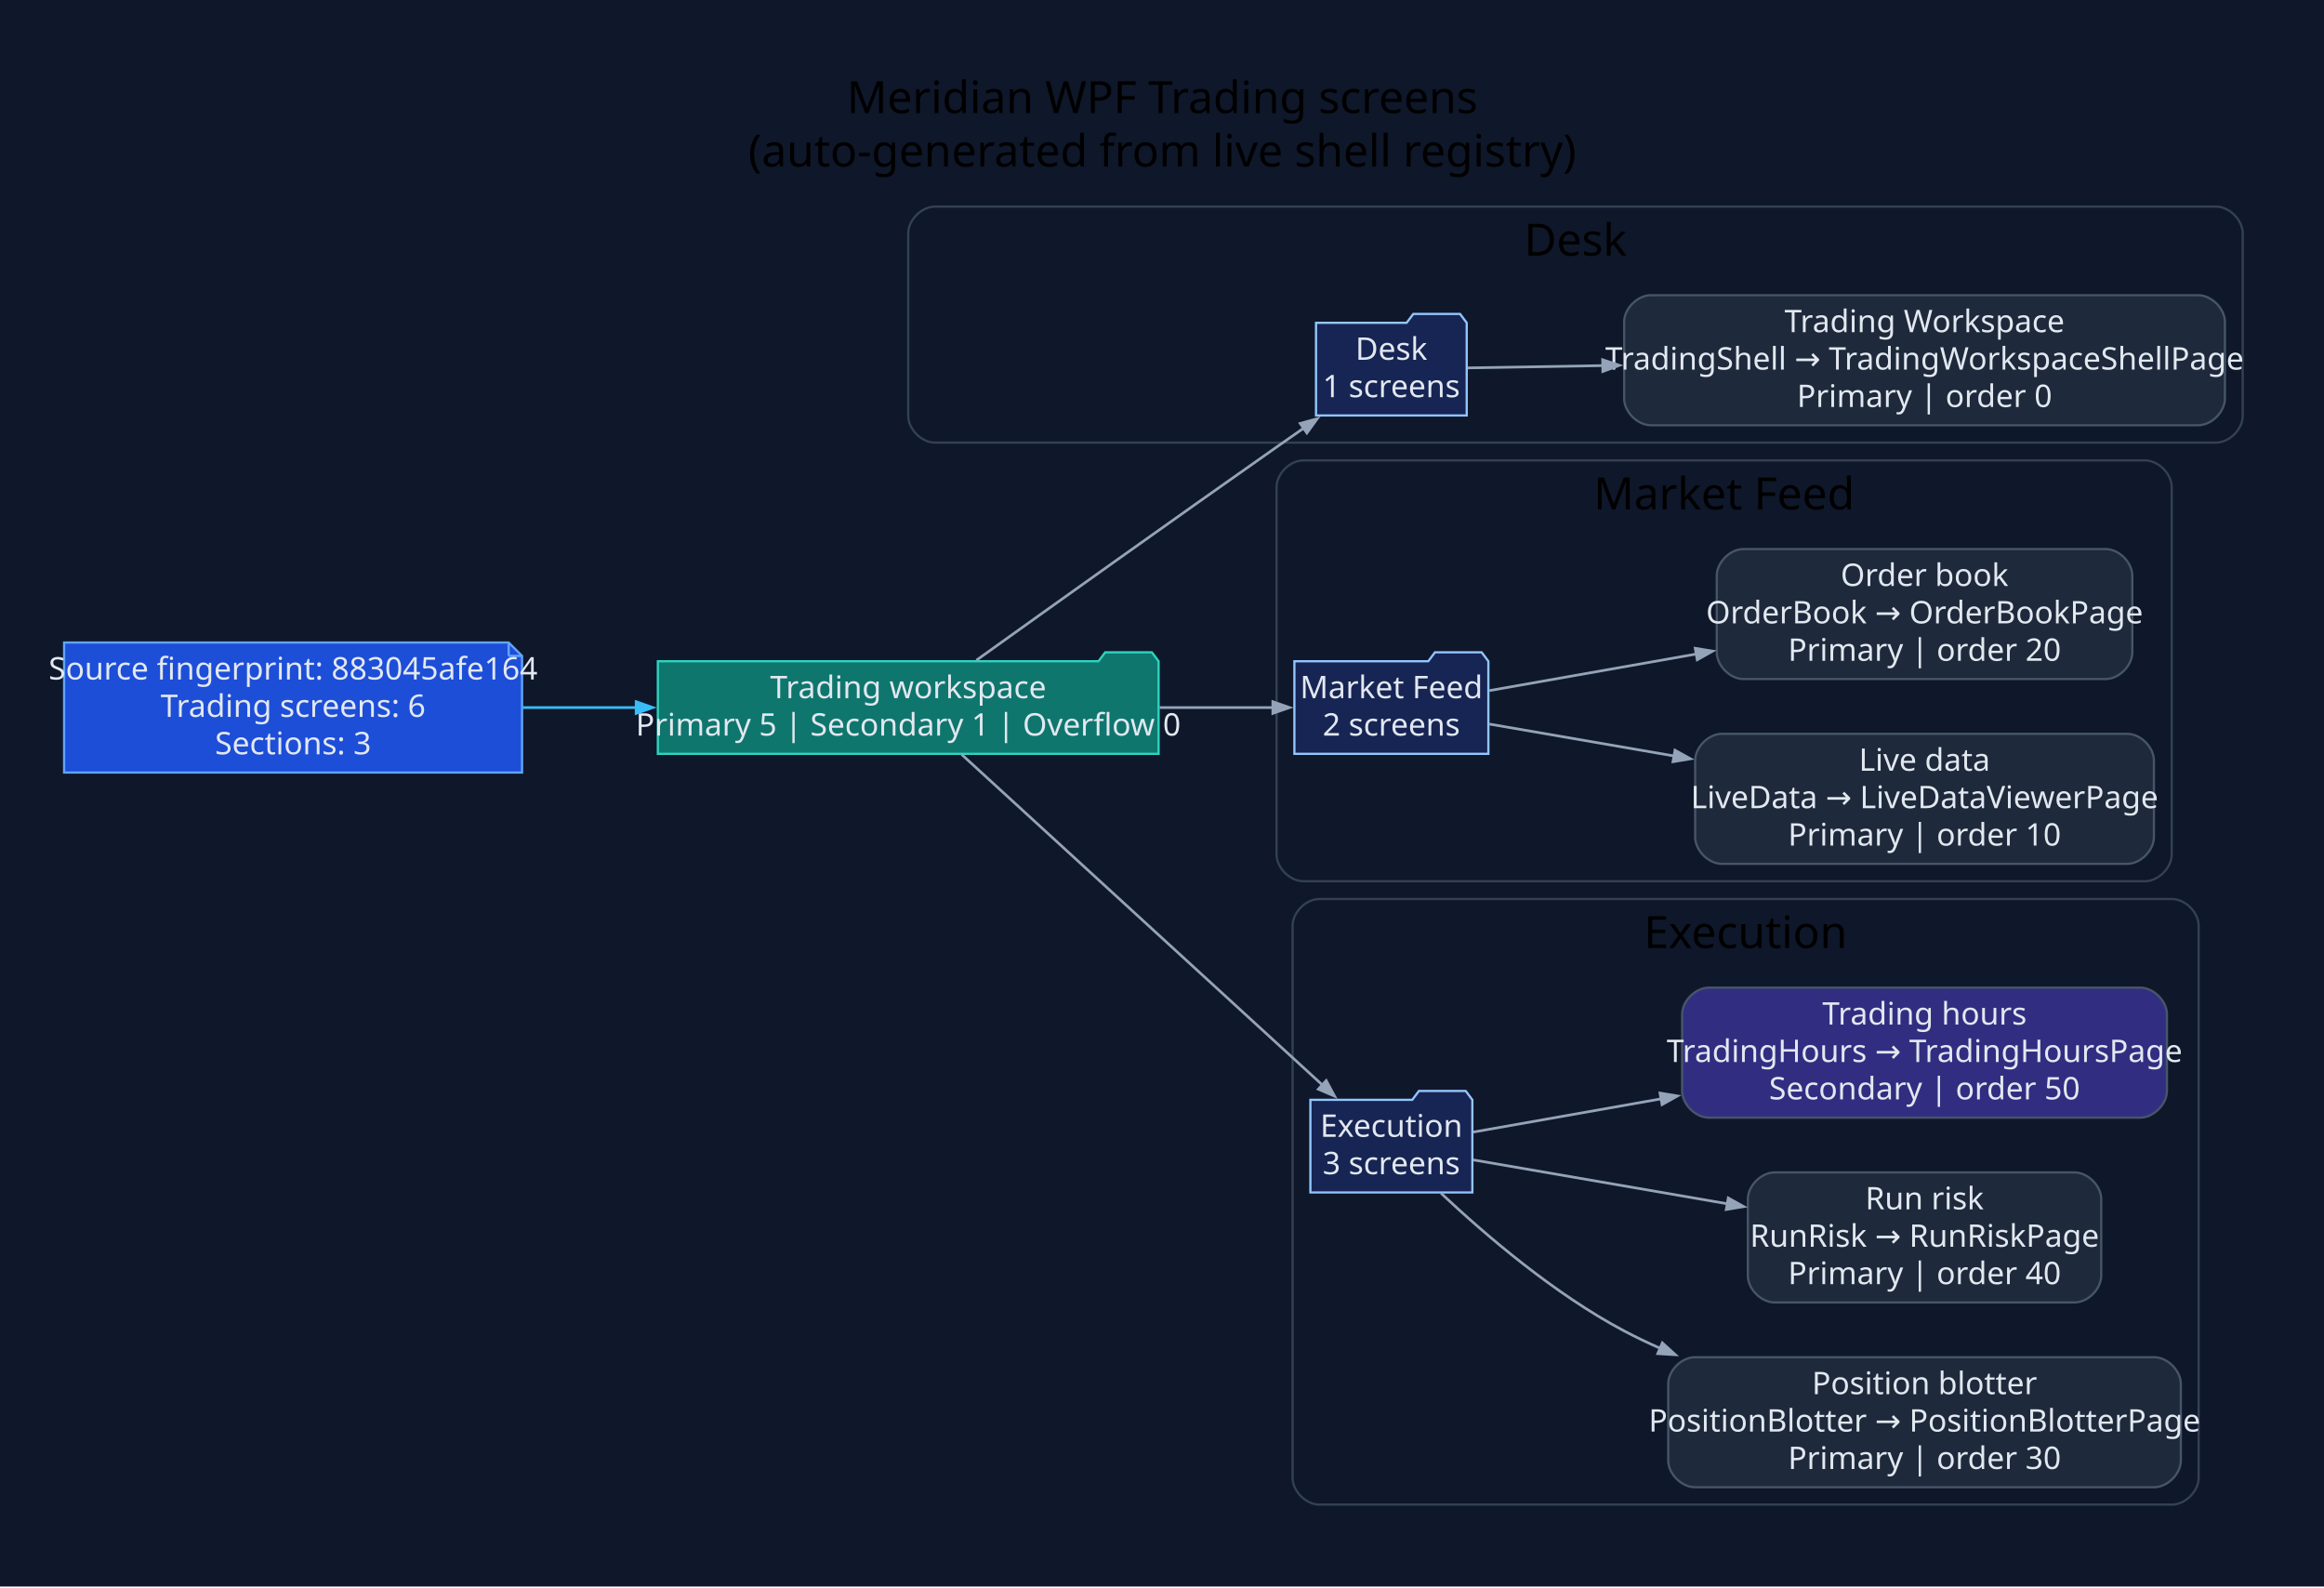
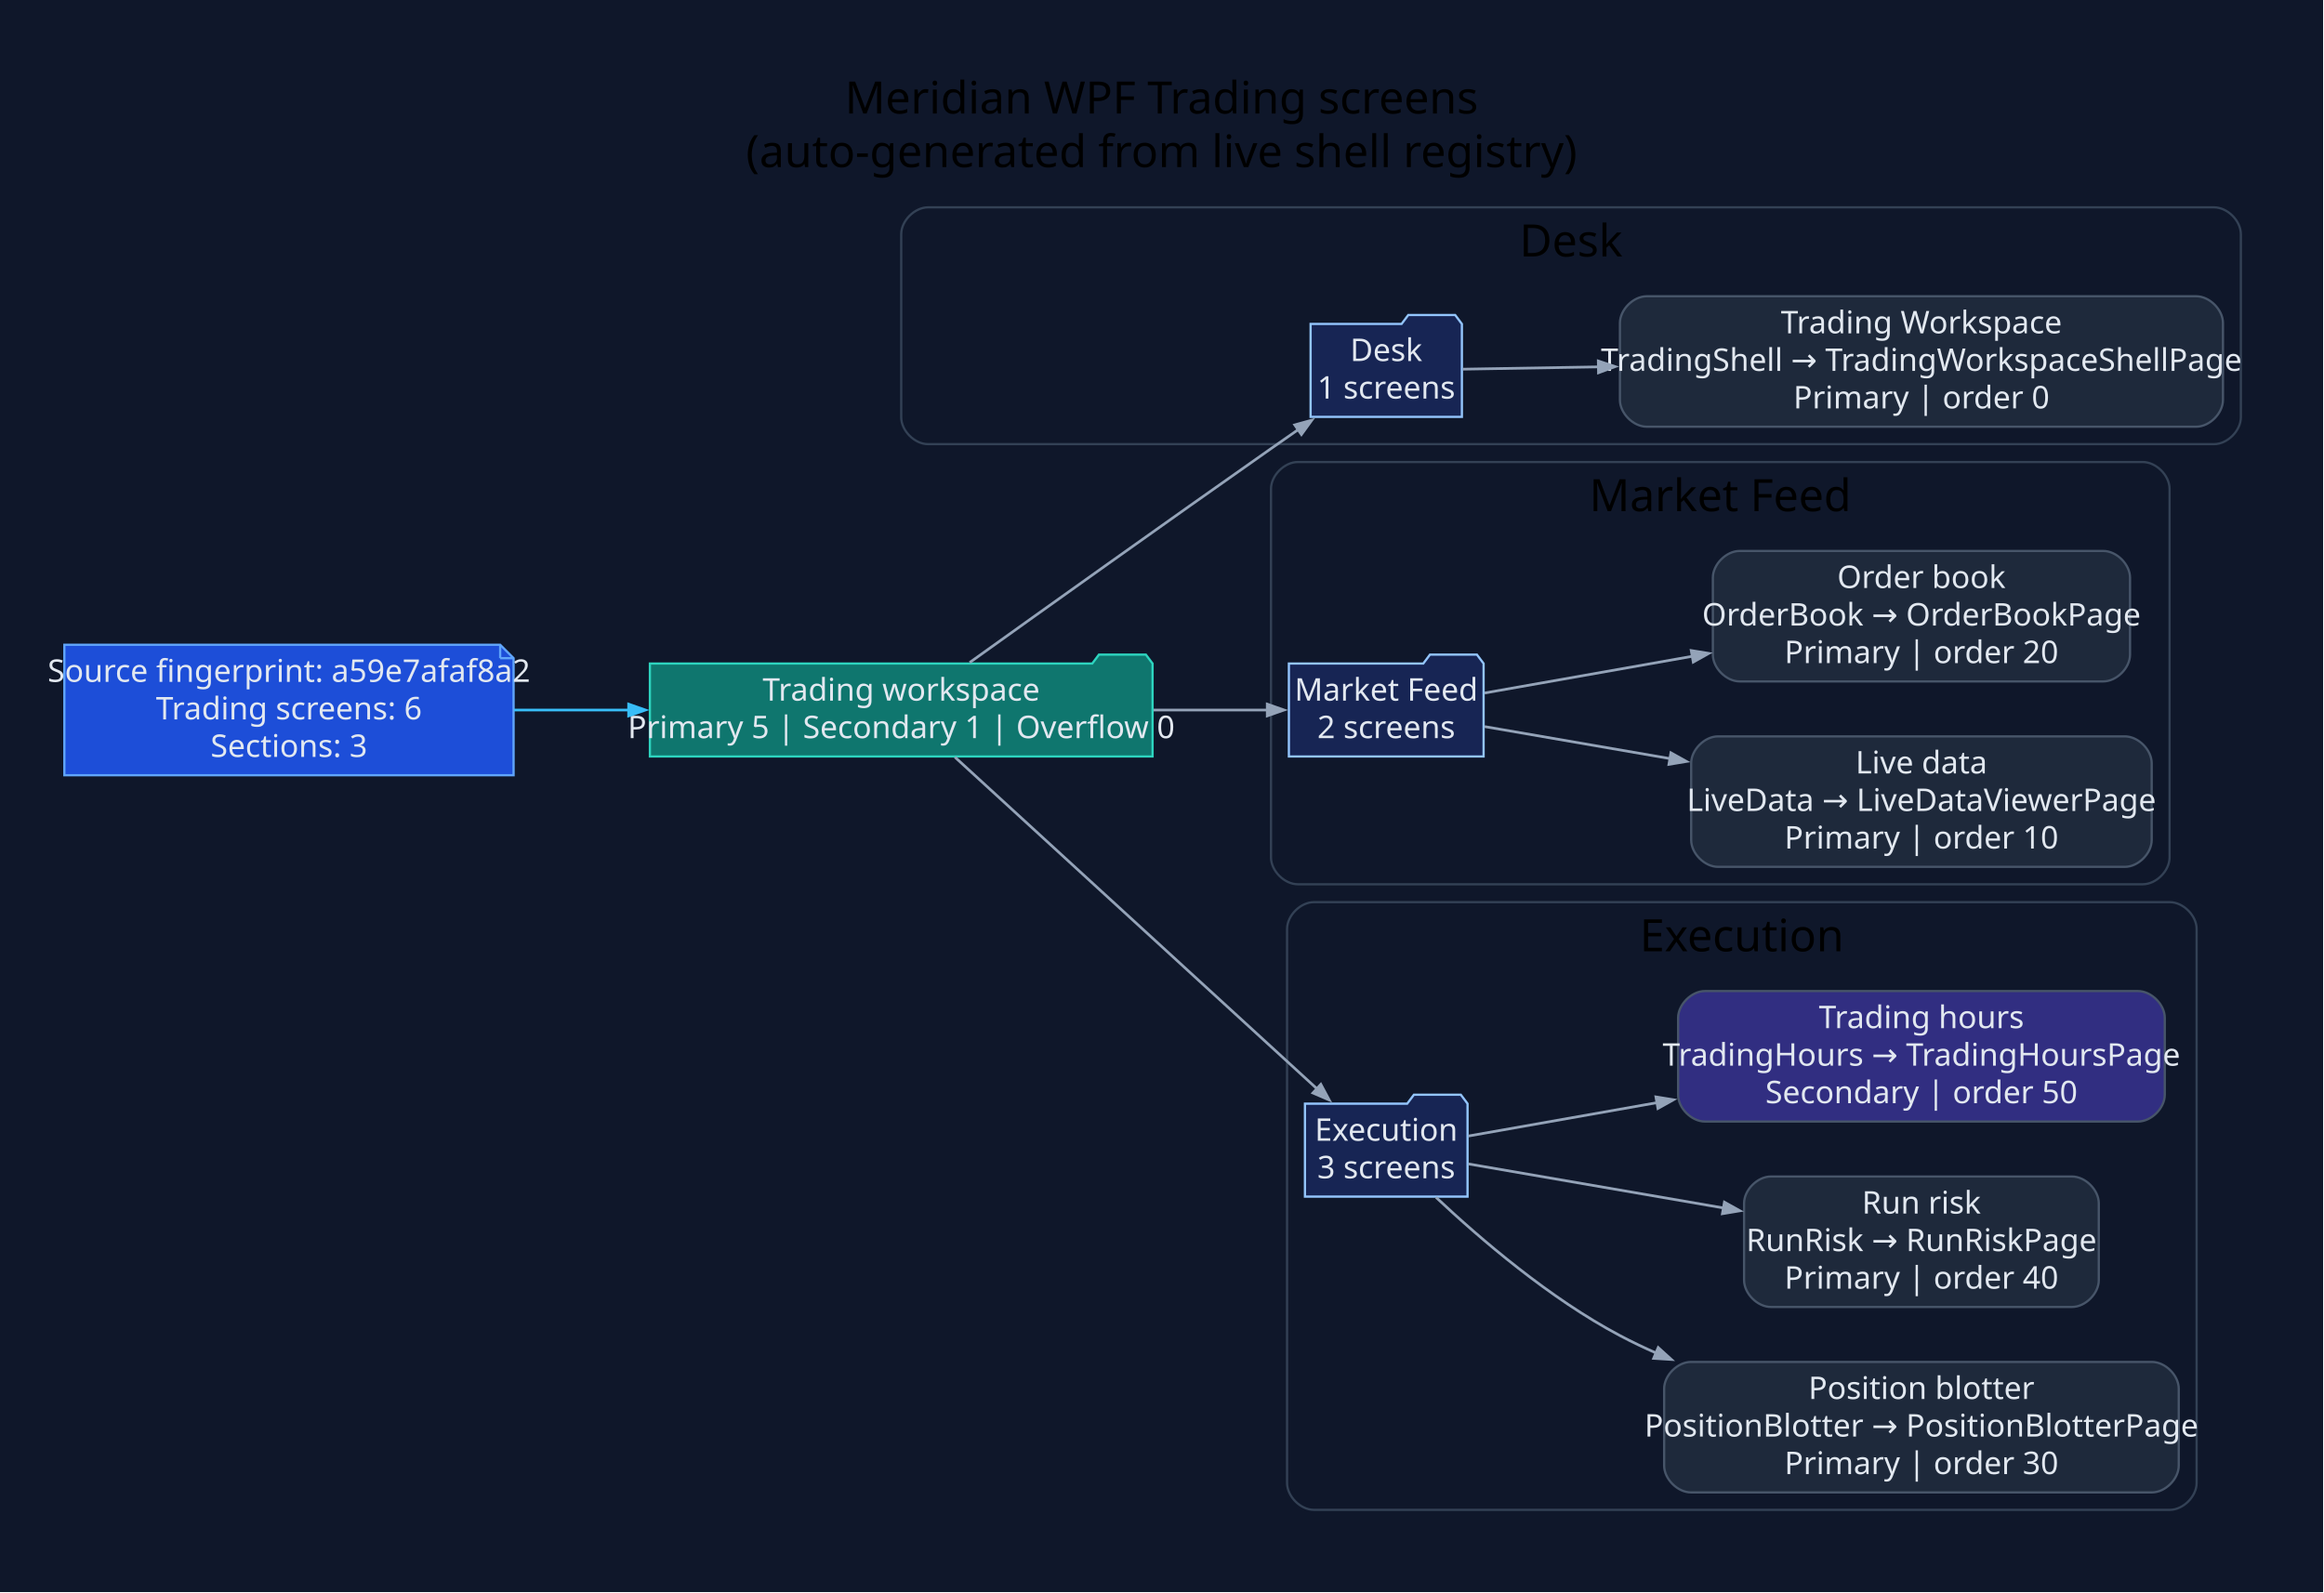
- <svg xmlns="http://www.w3.org/2000/svg" width="1044pt" height="713pt" viewBox="0.00 0.00 1044.00 713.00">
+ <svg xmlns="http://www.w3.org/2000/svg" width="1040pt" height="713pt" viewBox="0.00 0.00 1040.00 713.00">
  <g id="graph0" class="graph" transform="scale(1 1) rotate(0) translate(28.8 683.8)">
-     <polygon fill="#0f172a" stroke="none" points="-28.8,28.8 -28.8,-683.8 1015.49,-683.8 1015.49,28.8 -28.8,28.8" />
-     <text xml:space="preserve" text-anchor="middle" x="493.34" y="-633" font-family="Segoe UI" font-size="20.00">Meridian WPF Trading screens</text>
-     <text xml:space="preserve" text-anchor="middle" x="493.34" y="-609" font-family="Segoe UI" font-size="20.00">(auto-generated from live shell registry)</text>
+     <polygon fill="#0f172a" stroke="none" points="-28.8,28.8 -28.8,-683.8 1010.79,-683.8 1010.79,28.8 -28.8,28.8" />
+     <text xml:space="preserve" text-anchor="middle" x="491" y="-633" font-family="Segoe UI" font-size="20.00">Meridian WPF Trading screens</text>
+     <text xml:space="preserve" text-anchor="middle" x="491" y="-609" font-family="Segoe UI" font-size="20.00">(auto-generated from live shell registry)</text>
    <g id="clust1" class="cluster">
-       <path fill="#0f172a" stroke="#334155" d="M391.2,-485C391.2,-485 966.69,-485 966.69,-485 972.69,-485 978.69,-491 978.69,-497 978.69,-497 978.69,-579 978.69,-579 978.69,-585 972.69,-591 966.69,-591 966.69,-591 391.2,-591 391.2,-591 385.2,-591 379.2,-585 379.2,-579 379.2,-579 379.2,-497 379.2,-497 379.2,-491 385.2,-485 391.2,-485" />
-       <text xml:space="preserve" text-anchor="middle" x="678.94" y="-569" font-family="Segoe UI" font-size="20.00">Desk</text>
+       <path fill="#0f172a" stroke="#334155" d="M386.5,-485C386.5,-485 961.99,-485 961.99,-485 967.99,-485 973.99,-491 973.99,-497 973.99,-497 973.99,-579 973.99,-579 973.99,-585 967.99,-591 961.99,-591 961.99,-591 386.5,-591 386.5,-591 380.5,-591 374.5,-585 374.5,-579 374.5,-579 374.5,-497 374.5,-497 374.5,-491 380.5,-485 386.5,-485" />
+       <text xml:space="preserve" text-anchor="middle" x="674.25" y="-569" font-family="Segoe UI" font-size="20.00">Desk</text>
    </g>
    <g id="clust2" class="cluster">
-       <path fill="#0f172a" stroke="#334155" d="M556.67,-288C556.67,-288 934.79,-288 934.79,-288 940.79,-288 946.79,-294 946.79,-300 946.79,-300 946.79,-465 946.79,-465 946.79,-471 940.79,-477 934.79,-477 934.79,-477 556.67,-477 556.67,-477 550.67,-477 544.67,-471 544.67,-465 544.67,-465 544.67,-300 544.67,-300 544.67,-294 550.67,-288 556.67,-288" />
-       <text xml:space="preserve" text-anchor="middle" x="745.73" y="-455" font-family="Segoe UI" font-size="20.00">Market Feed</text>
+       <path fill="#0f172a" stroke="#334155" d="M551.98,-288C551.98,-288 930.09,-288 930.09,-288 936.09,-288 942.09,-294 942.09,-300 942.09,-300 942.09,-465 942.09,-465 942.09,-471 936.09,-477 930.09,-477 930.09,-477 551.98,-477 551.98,-477 545.98,-477 539.98,-471 539.98,-465 539.98,-465 539.98,-300 539.98,-300 539.98,-294 545.98,-288 551.98,-288" />
+       <text xml:space="preserve" text-anchor="middle" x="741.03" y="-455" font-family="Segoe UI" font-size="20.00">Market Feed</text>
    </g>
    <g id="clust3" class="cluster">
-       <path fill="#0f172a" stroke="#334155" d="M563.86,-8C563.86,-8 946.89,-8 946.89,-8 952.89,-8 958.89,-14 958.89,-20 958.89,-20 958.89,-268 958.89,-268 958.89,-274 952.89,-280 946.89,-280 946.89,-280 563.86,-280 563.86,-280 557.86,-280 551.86,-274 551.86,-268 551.86,-268 551.86,-20 551.86,-20 551.86,-14 557.86,-8 563.86,-8" />
-       <text xml:space="preserve" text-anchor="middle" x="755.38" y="-258" font-family="Segoe UI" font-size="20.00">Execution</text>
+       <path fill="#0f172a" stroke="#334155" d="M559.17,-8C559.17,-8 942.2,-8 942.2,-8 948.2,-8 954.2,-14 954.2,-20 954.2,-20 954.2,-268 954.2,-268 954.2,-274 948.2,-280 942.2,-280 942.2,-280 559.17,-280 559.17,-280 553.17,-280 547.17,-274 547.17,-268 547.17,-268 547.17,-20 547.17,-20 547.17,-14 553.17,-8 559.17,-8" />
+       <text xml:space="preserve" text-anchor="middle" x="750.68" y="-258" font-family="Segoe UI" font-size="20.00">Execution</text>
    </g>
    <g id="node1" class="node">
-       <polygon fill="#1d4ed8" stroke="#60a5fa" points="199.72,-395.2 0,-395.2 0,-336.8 205.72,-336.8 205.72,-389.2 199.72,-395.2" />
-       <polyline fill="none" stroke="#60a5fa" points="199.72,-395.2 199.72,-389.2" />
-       <polyline fill="none" stroke="#60a5fa" points="205.72,-389.2 199.72,-389.2" />
-       <text xml:space="preserve" text-anchor="middle" x="102.86" y="-378.6" font-family="Segoe UI" font-size="14.00" fill="#e2e8f0">Source fingerprint: 883045afe164</text>
-       <text xml:space="preserve" text-anchor="middle" x="102.86" y="-361.8" font-family="Segoe UI" font-size="14.00" fill="#e2e8f0">Trading screens: 6</text>
-       <text xml:space="preserve" text-anchor="middle" x="102.86" y="-345" font-family="Segoe UI" font-size="14.00" fill="#e2e8f0">Sections: 3</text>
+       <polygon fill="#1d4ed8" stroke="#60a5fa" points="195.03,-395.2 0,-395.2 0,-336.8 201.03,-336.8 201.03,-389.2 195.03,-395.2" />
+       <polyline fill="none" stroke="#60a5fa" points="195.03,-395.2 195.03,-389.2" />
+       <polyline fill="none" stroke="#60a5fa" points="201.03,-389.2 195.03,-389.2" />
+       <text xml:space="preserve" text-anchor="middle" x="100.51" y="-378.6" font-family="Segoe UI" font-size="14.00" fill="#e2e8f0">Source fingerprint: a59e7afaf8a2</text>
+       <text xml:space="preserve" text-anchor="middle" x="100.51" y="-361.8" font-family="Segoe UI" font-size="14.00" fill="#e2e8f0">Trading screens: 6</text>
+       <text xml:space="preserve" text-anchor="middle" x="100.51" y="-345" font-family="Segoe UI" font-size="14.00" fill="#e2e8f0">Sections: 3</text>
    </g>
    <g id="node2" class="node">
-       <polygon fill="#0f766e" stroke="#2dd4bf" points="491.67,-386.8 488.67,-390.8 467.67,-390.8 464.67,-386.8 266.72,-386.8 266.72,-345.2 491.67,-345.2 491.67,-386.8" />
-       <text xml:space="preserve" text-anchor="middle" x="379.2" y="-370.2" font-family="Segoe UI" font-size="14.00" fill="#e2e8f0">Trading workspace</text>
-       <text xml:space="preserve" text-anchor="middle" x="379.2" y="-353.4" font-family="Segoe UI" font-size="14.00" fill="#e2e8f0">Primary 5 | Secondary 1 | Overflow 0</text>
+       <polygon fill="#0f766e" stroke="#2dd4bf" points="486.98,-386.8 483.98,-390.8 462.98,-390.8 459.98,-386.8 262.03,-386.8 262.03,-345.2 486.98,-345.2 486.98,-386.8" />
+       <text xml:space="preserve" text-anchor="middle" x="374.5" y="-370.2" font-family="Segoe UI" font-size="14.00" fill="#e2e8f0">Trading workspace</text>
+       <text xml:space="preserve" text-anchor="middle" x="374.5" y="-353.4" font-family="Segoe UI" font-size="14.00" fill="#e2e8f0">Primary 5 | Secondary 1 | Overflow 0</text>
    </g>
    <g id="edge1" class="edge">
-       <path fill="none" stroke="#38bdf8" stroke-width="1.2" d="M206.01,-366C222.75,-366 240.23,-366 257.36,-366" />
-       <polygon fill="#38bdf8" stroke="#38bdf8" stroke-width="1.2" points="256.97,-368.63 264.47,-366 256.97,-363.38 256.97,-368.63" />
+       <path fill="none" stroke="#38bdf8" stroke-width="1.2" d="M201.25,-366C218.03,-366 235.61,-366 252.86,-366" />
+       <polygon fill="#38bdf8" stroke="#38bdf8" stroke-width="1.2" points="252.52,-368.63 260.02,-366 252.52,-363.38 252.52,-368.63" />
    </g>
    <g id="node3" class="node">
-       <polygon fill="#172554" stroke="#93c5fd" points="630.09,-538.8 627.09,-542.8 606.09,-542.8 603.09,-538.8 562.39,-538.8 562.39,-497.2 630.09,-497.2 630.09,-538.8" />
-       <text xml:space="preserve" text-anchor="middle" x="596.24" y="-522.2" font-family="Segoe UI" font-size="14.00" fill="#e2e8f0">Desk</text>
-       <text xml:space="preserve" text-anchor="middle" x="596.24" y="-505.4" font-family="Segoe UI" font-size="14.00" fill="#e2e8f0">1 screens</text>
+       <polygon fill="#172554" stroke="#93c5fd" points="625.4,-538.8 622.4,-542.8 601.4,-542.8 598.4,-538.8 557.7,-538.8 557.7,-497.2 625.4,-497.2 625.4,-538.8" />
+       <text xml:space="preserve" text-anchor="middle" x="591.55" y="-522.2" font-family="Segoe UI" font-size="14.00" fill="#e2e8f0">Desk</text>
+       <text xml:space="preserve" text-anchor="middle" x="591.55" y="-505.4" font-family="Segoe UI" font-size="14.00" fill="#e2e8f0">1 screens</text>
    </g>
    <g id="edge2" class="edge">
-       <path fill="none" stroke="#94a3b8" stroke-width="1.2" d="M409.83,-387.25C442.7,-410.78 497.34,-449.79 544.67,-483 548.66,-485.8 552.83,-488.71 557,-491.61" />
-       <polygon fill="#94a3b8" stroke="#94a3b8" stroke-width="1.2" points="555.29,-493.62 562.95,-495.74 558.29,-489.31 555.29,-493.62" />
+       <path fill="none" stroke="#94a3b8" stroke-width="1.2" d="M405.13,-387.25C438,-410.78 492.65,-449.79 539.98,-483 543.96,-485.8 548.14,-488.71 552.3,-491.61" />
+       <polygon fill="#94a3b8" stroke="#94a3b8" stroke-width="1.2" points="550.6,-493.62 558.26,-495.74 553.59,-489.31 550.6,-493.62" />
    </g>
    <g id="node5" class="node">
-       <polygon fill="#172554" stroke="#93c5fd" points="639.81,-386.8 636.81,-390.8 615.81,-390.8 612.81,-386.8 552.67,-386.8 552.67,-345.2 639.81,-345.2 639.81,-386.8" />
-       <text xml:space="preserve" text-anchor="middle" x="596.24" y="-370.2" font-family="Segoe UI" font-size="14.00" fill="#e2e8f0">Market Feed</text>
-       <text xml:space="preserve" text-anchor="middle" x="596.24" y="-353.4" font-family="Segoe UI" font-size="14.00" fill="#e2e8f0">2 screens</text>
+       <polygon fill="#172554" stroke="#93c5fd" points="635.12,-386.8 632.12,-390.8 611.12,-390.8 608.12,-386.8 547.98,-386.8 547.98,-345.2 635.12,-345.2 635.12,-386.8" />
+       <text xml:space="preserve" text-anchor="middle" x="591.55" y="-370.2" font-family="Segoe UI" font-size="14.00" fill="#e2e8f0">Market Feed</text>
+       <text xml:space="preserve" text-anchor="middle" x="591.55" y="-353.4" font-family="Segoe UI" font-size="14.00" fill="#e2e8f0">2 screens</text>
    </g>
    <g id="edge4" class="edge">
-       <path fill="none" stroke="#94a3b8" stroke-width="1.2" d="M492.13,-366C510.04,-366 527.8,-366 543.39,-366" />
-       <polygon fill="#94a3b8" stroke="#94a3b8" stroke-width="1.2" points="542.99,-368.63 550.49,-366 542.99,-363.38 542.99,-368.63" />
+       <path fill="none" stroke="#94a3b8" stroke-width="1.2" d="M487.43,-366C505.35,-366 523.1,-366 538.69,-366" />
+       <polygon fill="#94a3b8" stroke="#94a3b8" stroke-width="1.2" points="538.3,-368.63 545.8,-366 538.3,-363.38 538.3,-368.63" />
    </g>
    <g id="node8" class="node">
-       <polygon fill="#172554" stroke="#93c5fd" points="632.62,-189.8 629.62,-193.8 608.62,-193.8 605.62,-189.8 559.86,-189.8 559.86,-148.2 632.62,-148.2 632.62,-189.8" />
-       <text xml:space="preserve" text-anchor="middle" x="596.24" y="-173.2" font-family="Segoe UI" font-size="14.00" fill="#e2e8f0">Execution</text>
-       <text xml:space="preserve" text-anchor="middle" x="596.24" y="-156.4" font-family="Segoe UI" font-size="14.00" fill="#e2e8f0">3 screens</text>
+       <polygon fill="#172554" stroke="#93c5fd" points="627.93,-189.8 624.93,-193.8 603.93,-193.8 600.93,-189.8 555.17,-189.8 555.17,-148.2 627.93,-148.2 627.93,-189.8" />
+       <text xml:space="preserve" text-anchor="middle" x="591.55" y="-173.2" font-family="Segoe UI" font-size="14.00" fill="#e2e8f0">Execution</text>
+       <text xml:space="preserve" text-anchor="middle" x="591.55" y="-156.4" font-family="Segoe UI" font-size="14.00" fill="#e2e8f0">3 screens</text>
    </g>
    <g id="edge7" class="edge">
-       <path fill="none" stroke="#94a3b8" stroke-width="1.2" d="M403.21,-344.92C442.4,-309.02 522.04,-236.06 565.43,-196.31" />
-       <polygon fill="#94a3b8" stroke="#94a3b8" stroke-width="1.2" points="566.97,-198.46 570.73,-191.46 563.43,-194.59 566.97,-198.46" />
+       <path fill="none" stroke="#94a3b8" stroke-width="1.2" d="M398.52,-344.92C437.7,-309.02 517.34,-236.06 560.73,-196.31" />
+       <polygon fill="#94a3b8" stroke="#94a3b8" stroke-width="1.2" points="562.28,-198.46 566.03,-191.46 558.73,-194.59 562.28,-198.46" />
    </g>
    <g id="node4" class="node">
-       <path fill="#1e293b" stroke="#475569" d="M958.69,-551.2C958.69,-551.2 712.81,-551.2 712.81,-551.2 706.81,-551.2 700.81,-545.2 700.81,-539.2 700.81,-539.2 700.81,-504.8 700.81,-504.8 700.81,-498.8 706.81,-492.8 712.81,-492.8 712.81,-492.8 958.69,-492.8 958.69,-492.8 964.69,-492.8 970.69,-498.8 970.69,-504.8 970.69,-504.8 970.69,-539.2 970.69,-539.2 970.69,-545.2 964.69,-551.2 958.69,-551.2" />
-       <text xml:space="preserve" text-anchor="middle" x="835.75" y="-534.6" font-family="Segoe UI" font-size="14.00" fill="#e2e8f0">Trading Workspace</text>
-       <text xml:space="preserve" text-anchor="middle" x="835.75" y="-517.8" font-family="Segoe UI" font-size="14.00" fill="#e2e8f0">TradingShell → TradingWorkspaceShellPage</text>
-       <text xml:space="preserve" text-anchor="middle" x="835.75" y="-501" font-family="Segoe UI" font-size="14.00" fill="#e2e8f0">Primary | order 0</text>
+       <path fill="#1e293b" stroke="#475569" d="M953.99,-551.2C953.99,-551.2 708.12,-551.2 708.12,-551.2 702.12,-551.2 696.12,-545.2 696.12,-539.2 696.12,-539.2 696.12,-504.8 696.12,-504.8 696.12,-498.8 702.12,-492.8 708.12,-492.8 708.12,-492.8 953.99,-492.8 953.99,-492.8 959.99,-492.8 965.99,-498.8 965.99,-504.8 965.99,-504.8 965.99,-539.2 965.99,-539.2 965.99,-545.2 959.99,-551.2 953.99,-551.2" />
+       <text xml:space="preserve" text-anchor="middle" x="831.05" y="-534.6" font-family="Segoe UI" font-size="14.00" fill="#e2e8f0">Trading Workspace</text>
+       <text xml:space="preserve" text-anchor="middle" x="831.05" y="-517.8" font-family="Segoe UI" font-size="14.00" fill="#e2e8f0">TradingShell → TradingWorkspaceShellPage</text>
+       <text xml:space="preserve" text-anchor="middle" x="831.05" y="-501" font-family="Segoe UI" font-size="14.00" fill="#e2e8f0">Primary | order 0</text>
    </g>
    <g id="edge3" class="edge">
-       <path fill="none" stroke="#94a3b8" stroke-width="1.2" d="M630.52,-518.56C647.2,-518.84 668.66,-519.2 691.39,-519.59" />
-       <polygon fill="#94a3b8" stroke="#94a3b8" stroke-width="1.2" points="691.14,-522.21 698.68,-519.71 691.23,-516.96 691.14,-522.21" />
+       <path fill="none" stroke="#94a3b8" stroke-width="1.2" d="M625.82,-518.56C642.5,-518.84 663.97,-519.2 686.69,-519.59" />
+       <polygon fill="#94a3b8" stroke="#94a3b8" stroke-width="1.2" points="686.44,-522.21 693.98,-519.71 686.53,-516.96 686.44,-522.21" />
    </g>
    <g id="node6" class="node">
-       <path fill="#1e293b" stroke="#475569" d="M926.79,-354.2C926.79,-354.2 744.71,-354.2 744.71,-354.2 738.71,-354.2 732.71,-348.2 732.71,-342.2 732.71,-342.2 732.71,-307.8 732.71,-307.8 732.71,-301.8 738.71,-295.8 744.71,-295.8 744.71,-295.8 926.79,-295.8 926.79,-295.8 932.79,-295.8 938.79,-301.8 938.79,-307.8 938.79,-307.8 938.79,-342.2 938.79,-342.2 938.79,-348.2 932.79,-354.2 926.79,-354.2" />
-       <text xml:space="preserve" text-anchor="middle" x="835.75" y="-337.6" font-family="Segoe UI" font-size="14.00" fill="#e2e8f0">Live data</text>
-       <text xml:space="preserve" text-anchor="middle" x="835.75" y="-320.8" font-family="Segoe UI" font-size="14.00" fill="#e2e8f0">LiveData → LiveDataViewerPage</text>
-       <text xml:space="preserve" text-anchor="middle" x="835.75" y="-304" font-family="Segoe UI" font-size="14.00" fill="#e2e8f0">Primary | order 10</text>
+       <path fill="#1e293b" stroke="#475569" d="M922.09,-354.2C922.09,-354.2 740.01,-354.2 740.01,-354.2 734.01,-354.2 728.01,-348.2 728.01,-342.2 728.01,-342.2 728.01,-307.8 728.01,-307.8 728.01,-301.8 734.01,-295.8 740.01,-295.8 740.01,-295.8 922.09,-295.8 922.09,-295.8 928.09,-295.8 934.09,-301.8 934.09,-307.8 934.09,-307.8 934.09,-342.2 934.09,-342.2 934.09,-348.2 928.09,-354.2 922.09,-354.2" />
+       <text xml:space="preserve" text-anchor="middle" x="831.05" y="-337.6" font-family="Segoe UI" font-size="14.00" fill="#e2e8f0">Live data</text>
+       <text xml:space="preserve" text-anchor="middle" x="831.05" y="-320.8" font-family="Segoe UI" font-size="14.00" fill="#e2e8f0">LiveData → LiveDataViewerPage</text>
+       <text xml:space="preserve" text-anchor="middle" x="831.05" y="-304" font-family="Segoe UI" font-size="14.00" fill="#e2e8f0">Primary | order 10</text>
    </g>
    <g id="edge5" class="edge">
-       <path fill="none" stroke="#94a3b8" stroke-width="1.2" d="M640.25,-358.58C663.63,-354.54 693.74,-349.34 723.24,-344.25" />
-       <polygon fill="#94a3b8" stroke="#94a3b8" stroke-width="1.2" points="723.64,-346.84 730.58,-342.98 722.75,-341.67 723.64,-346.84" />
+       <path fill="none" stroke="#94a3b8" stroke-width="1.2" d="M635.56,-358.58C658.94,-354.54 689.04,-349.34 718.55,-344.25" />
+       <polygon fill="#94a3b8" stroke="#94a3b8" stroke-width="1.2" points="718.94,-346.84 725.89,-342.98 718.05,-341.67 718.94,-346.84" />
    </g>
    <g id="node7" class="node">
-       <path fill="#1e293b" stroke="#475569" d="M917.09,-437.2C917.09,-437.2 754.41,-437.2 754.41,-437.2 748.41,-437.2 742.41,-431.2 742.41,-425.2 742.41,-425.2 742.41,-390.8 742.41,-390.8 742.41,-384.8 748.41,-378.8 754.41,-378.8 754.41,-378.8 917.09,-378.8 917.09,-378.8 923.09,-378.8 929.09,-384.8 929.09,-390.8 929.09,-390.8 929.09,-425.2 929.09,-425.2 929.09,-431.2 923.09,-437.2 917.09,-437.2" />
-       <text xml:space="preserve" text-anchor="middle" x="835.75" y="-420.6" font-family="Segoe UI" font-size="14.00" fill="#e2e8f0">Order book</text>
-       <text xml:space="preserve" text-anchor="middle" x="835.75" y="-403.8" font-family="Segoe UI" font-size="14.00" fill="#e2e8f0">OrderBook → OrderBookPage</text>
-       <text xml:space="preserve" text-anchor="middle" x="835.75" y="-387" font-family="Segoe UI" font-size="14.00" fill="#e2e8f0">Primary | order 20</text>
+       <path fill="#1e293b" stroke="#475569" d="M912.4,-437.2C912.4,-437.2 749.71,-437.2 749.71,-437.2 743.71,-437.2 737.71,-431.2 737.71,-425.2 737.71,-425.2 737.71,-390.8 737.71,-390.8 737.71,-384.8 743.71,-378.8 749.71,-378.8 749.71,-378.8 912.4,-378.8 912.4,-378.8 918.4,-378.8 924.4,-384.8 924.4,-390.8 924.4,-390.8 924.4,-425.2 924.4,-425.2 924.4,-431.2 918.4,-437.2 912.4,-437.2" />
+       <text xml:space="preserve" text-anchor="middle" x="831.05" y="-420.6" font-family="Segoe UI" font-size="14.00" fill="#e2e8f0">Order book</text>
+       <text xml:space="preserve" text-anchor="middle" x="831.05" y="-403.8" font-family="Segoe UI" font-size="14.00" fill="#e2e8f0">OrderBook → OrderBookPage</text>
+       <text xml:space="preserve" text-anchor="middle" x="831.05" y="-387" font-family="Segoe UI" font-size="14.00" fill="#e2e8f0">Primary | order 20</text>
    </g>
    <g id="edge6" class="edge">
-       <path fill="none" stroke="#94a3b8" stroke-width="1.2" d="M640.25,-373.61C666.28,-378.21 700.64,-384.28 733.23,-390.05" />
-       <polygon fill="#94a3b8" stroke="#94a3b8" stroke-width="1.2" points="732.73,-392.62 740.57,-391.35 733.64,-387.46 732.73,-392.62" />
+       <path fill="none" stroke="#94a3b8" stroke-width="1.2" d="M635.56,-373.61C661.58,-378.21 695.94,-384.28 728.53,-390.05" />
+       <polygon fill="#94a3b8" stroke="#94a3b8" stroke-width="1.2" points="728.03,-392.62 735.88,-391.35 728.95,-387.46 728.03,-392.62" />
    </g>
    <g id="node9" class="node">
-       <path fill="#1e293b" stroke="#475569" d="M938.89,-74.2C938.89,-74.2 732.61,-74.2 732.61,-74.2 726.61,-74.2 720.61,-68.2 720.61,-62.2 720.61,-62.2 720.61,-27.8 720.61,-27.8 720.61,-21.8 726.61,-15.8 732.61,-15.8 732.61,-15.8 938.89,-15.8 938.89,-15.8 944.89,-15.8 950.89,-21.8 950.89,-27.8 950.89,-27.8 950.89,-62.2 950.89,-62.2 950.89,-68.2 944.89,-74.2 938.89,-74.2" />
-       <text xml:space="preserve" text-anchor="middle" x="835.75" y="-57.6" font-family="Segoe UI" font-size="14.00" fill="#e2e8f0">Position blotter</text>
-       <text xml:space="preserve" text-anchor="middle" x="835.75" y="-40.8" font-family="Segoe UI" font-size="14.00" fill="#e2e8f0">PositionBlotter → PositionBlotterPage</text>
-       <text xml:space="preserve" text-anchor="middle" x="835.75" y="-24" font-family="Segoe UI" font-size="14.00" fill="#e2e8f0">Primary | order 30</text>
+       <path fill="#1e293b" stroke="#475569" d="M934.2,-74.2C934.2,-74.2 727.91,-74.2 727.91,-74.2 721.91,-74.2 715.91,-68.2 715.91,-62.2 715.91,-62.2 715.91,-27.8 715.91,-27.8 715.91,-21.8 721.91,-15.8 727.91,-15.8 727.91,-15.8 934.2,-15.8 934.2,-15.8 940.2,-15.8 946.2,-21.8 946.2,-27.8 946.2,-27.8 946.2,-62.2 946.2,-62.2 946.2,-68.2 940.2,-74.2 934.2,-74.2" />
+       <text xml:space="preserve" text-anchor="middle" x="831.05" y="-57.6" font-family="Segoe UI" font-size="14.00" fill="#e2e8f0">Position blotter</text>
+       <text xml:space="preserve" text-anchor="middle" x="831.05" y="-40.8" font-family="Segoe UI" font-size="14.00" fill="#e2e8f0">PositionBlotter → PositionBlotterPage</text>
+       <text xml:space="preserve" text-anchor="middle" x="831.05" y="-24" font-family="Segoe UI" font-size="14.00" fill="#e2e8f0">Primary | order 30</text>
    </g>
    <g id="edge8" class="edge">
-       <path fill="none" stroke="#94a3b8" stroke-width="1.2" d="M618.53,-147.87C638.33,-129.25 669.44,-102.59 700.81,-86 706.09,-83.21 711.58,-80.58 717.2,-78.11" />
-       <polygon fill="#94a3b8" stroke="#94a3b8" stroke-width="1.2" points="717.96,-80.64 723.84,-75.3 715.91,-75.8 717.96,-80.64" />
+       <path fill="none" stroke="#94a3b8" stroke-width="1.2" d="M613.83,-147.87C633.64,-129.25 664.75,-102.59 696.12,-86 701.39,-83.21 706.88,-80.58 712.5,-78.11" />
+       <polygon fill="#94a3b8" stroke="#94a3b8" stroke-width="1.2" points="713.26,-80.64 719.14,-75.3 711.21,-75.8 713.26,-80.64" />
    </g>
    <g id="node10" class="node">
-       <path fill="#1e293b" stroke="#475569" d="M903.12,-157.2C903.12,-157.2 768.38,-157.2 768.38,-157.2 762.38,-157.2 756.38,-151.2 756.38,-145.2 756.38,-145.2 756.38,-110.8 756.38,-110.8 756.38,-104.8 762.38,-98.8 768.38,-98.8 768.38,-98.8 903.12,-98.8 903.12,-98.8 909.12,-98.8 915.12,-104.8 915.12,-110.8 915.12,-110.8 915.12,-145.2 915.12,-145.2 915.12,-151.2 909.12,-157.2 903.12,-157.2" />
-       <text xml:space="preserve" text-anchor="middle" x="835.75" y="-140.6" font-family="Segoe UI" font-size="14.00" fill="#e2e8f0">Run risk</text>
-       <text xml:space="preserve" text-anchor="middle" x="835.75" y="-123.8" font-family="Segoe UI" font-size="14.00" fill="#e2e8f0">RunRisk → RunRiskPage</text>
-       <text xml:space="preserve" text-anchor="middle" x="835.75" y="-107" font-family="Segoe UI" font-size="14.00" fill="#e2e8f0">Primary | order 40</text>
+       <path fill="#1e293b" stroke="#475569" d="M898.42,-157.2C898.42,-157.2 763.68,-157.2 763.68,-157.2 757.68,-157.2 751.68,-151.2 751.68,-145.2 751.68,-145.2 751.68,-110.8 751.68,-110.8 751.68,-104.8 757.68,-98.8 763.68,-98.8 763.68,-98.8 898.42,-98.8 898.42,-98.8 904.42,-98.8 910.42,-104.8 910.42,-110.8 910.42,-110.8 910.42,-145.2 910.42,-145.2 910.42,-151.2 904.42,-157.2 898.42,-157.2" />
+       <text xml:space="preserve" text-anchor="middle" x="831.05" y="-140.6" font-family="Segoe UI" font-size="14.00" fill="#e2e8f0">Run risk</text>
+       <text xml:space="preserve" text-anchor="middle" x="831.05" y="-123.8" font-family="Segoe UI" font-size="14.00" fill="#e2e8f0">RunRisk → RunRiskPage</text>
+       <text xml:space="preserve" text-anchor="middle" x="831.05" y="-107" font-family="Segoe UI" font-size="14.00" fill="#e2e8f0">Primary | order 40</text>
    </g>
    <g id="edge9" class="edge">
-       <path fill="none" stroke="#94a3b8" stroke-width="1.2" d="M633.06,-162.82C663.3,-157.6 707.87,-149.9 747.43,-143.07" />
-       <polygon fill="#94a3b8" stroke="#94a3b8" stroke-width="1.2" points="747.57,-145.71 754.52,-141.85 746.68,-140.54 747.57,-145.71" />
+       <path fill="none" stroke="#94a3b8" stroke-width="1.2" d="M628.36,-162.82C658.6,-157.6 703.17,-149.9 742.73,-143.07" />
+       <polygon fill="#94a3b8" stroke="#94a3b8" stroke-width="1.2" points="742.88,-145.71 749.82,-141.85 741.98,-140.54 742.88,-145.71" />
    </g>
    <g id="node11" class="node">
-       <path fill="#312e81" stroke="#475569" d="M932.65,-240.2C932.65,-240.2 738.85,-240.2 738.85,-240.2 732.85,-240.2 726.85,-234.2 726.85,-228.2 726.85,-228.2 726.85,-193.8 726.85,-193.8 726.85,-187.8 732.85,-181.8 738.85,-181.8 738.85,-181.8 932.65,-181.8 932.65,-181.8 938.65,-181.8 944.65,-187.8 944.65,-193.8 944.65,-193.8 944.65,-228.2 944.65,-228.2 944.65,-234.2 938.65,-240.2 932.65,-240.2" />
-       <text xml:space="preserve" text-anchor="middle" x="835.75" y="-223.6" font-family="Segoe UI" font-size="14.00" fill="#e2e8f0">Trading hours</text>
-       <text xml:space="preserve" text-anchor="middle" x="835.75" y="-206.8" font-family="Segoe UI" font-size="14.00" fill="#e2e8f0">TradingHours → TradingHoursPage</text>
-       <text xml:space="preserve" text-anchor="middle" x="835.75" y="-190" font-family="Segoe UI" font-size="14.00" fill="#e2e8f0">Secondary | order 50</text>
+       <path fill="#312e81" stroke="#475569" d="M927.95,-240.2C927.95,-240.2 734.16,-240.2 734.16,-240.2 728.16,-240.2 722.16,-234.2 722.16,-228.2 722.16,-228.2 722.16,-193.8 722.16,-193.8 722.16,-187.8 728.16,-181.8 734.16,-181.8 734.16,-181.8 927.95,-181.8 927.95,-181.8 933.95,-181.8 939.95,-187.8 939.95,-193.8 939.95,-193.8 939.95,-228.2 939.95,-228.2 939.95,-234.2 933.95,-240.2 927.95,-240.2" />
+       <text xml:space="preserve" text-anchor="middle" x="831.05" y="-223.6" font-family="Segoe UI" font-size="14.00" fill="#e2e8f0">Trading hours</text>
+       <text xml:space="preserve" text-anchor="middle" x="831.05" y="-206.8" font-family="Segoe UI" font-size="14.00" fill="#e2e8f0">TradingHours → TradingHoursPage</text>
+       <text xml:space="preserve" text-anchor="middle" x="831.05" y="-190" font-family="Segoe UI" font-size="14.00" fill="#e2e8f0">Secondary | order 50</text>
    </g>
    <g id="edge10" class="edge">
-       <path fill="none" stroke="#94a3b8" stroke-width="1.2" d="M633.06,-175.33C655.82,-179.36 686.71,-184.82 717.46,-190.26" />
-       <polygon fill="#94a3b8" stroke="#94a3b8" stroke-width="1.2" points="716.92,-192.83 724.77,-191.55 717.84,-187.66 716.92,-192.83" />
+       <path fill="none" stroke="#94a3b8" stroke-width="1.2" d="M628.36,-175.33C651.12,-179.36 682.01,-184.82 712.76,-190.26" />
+       <polygon fill="#94a3b8" stroke="#94a3b8" stroke-width="1.2" points="712.23,-192.83 720.07,-191.55 713.14,-187.66 712.23,-192.83" />
    </g>
  </g>
</svg>
